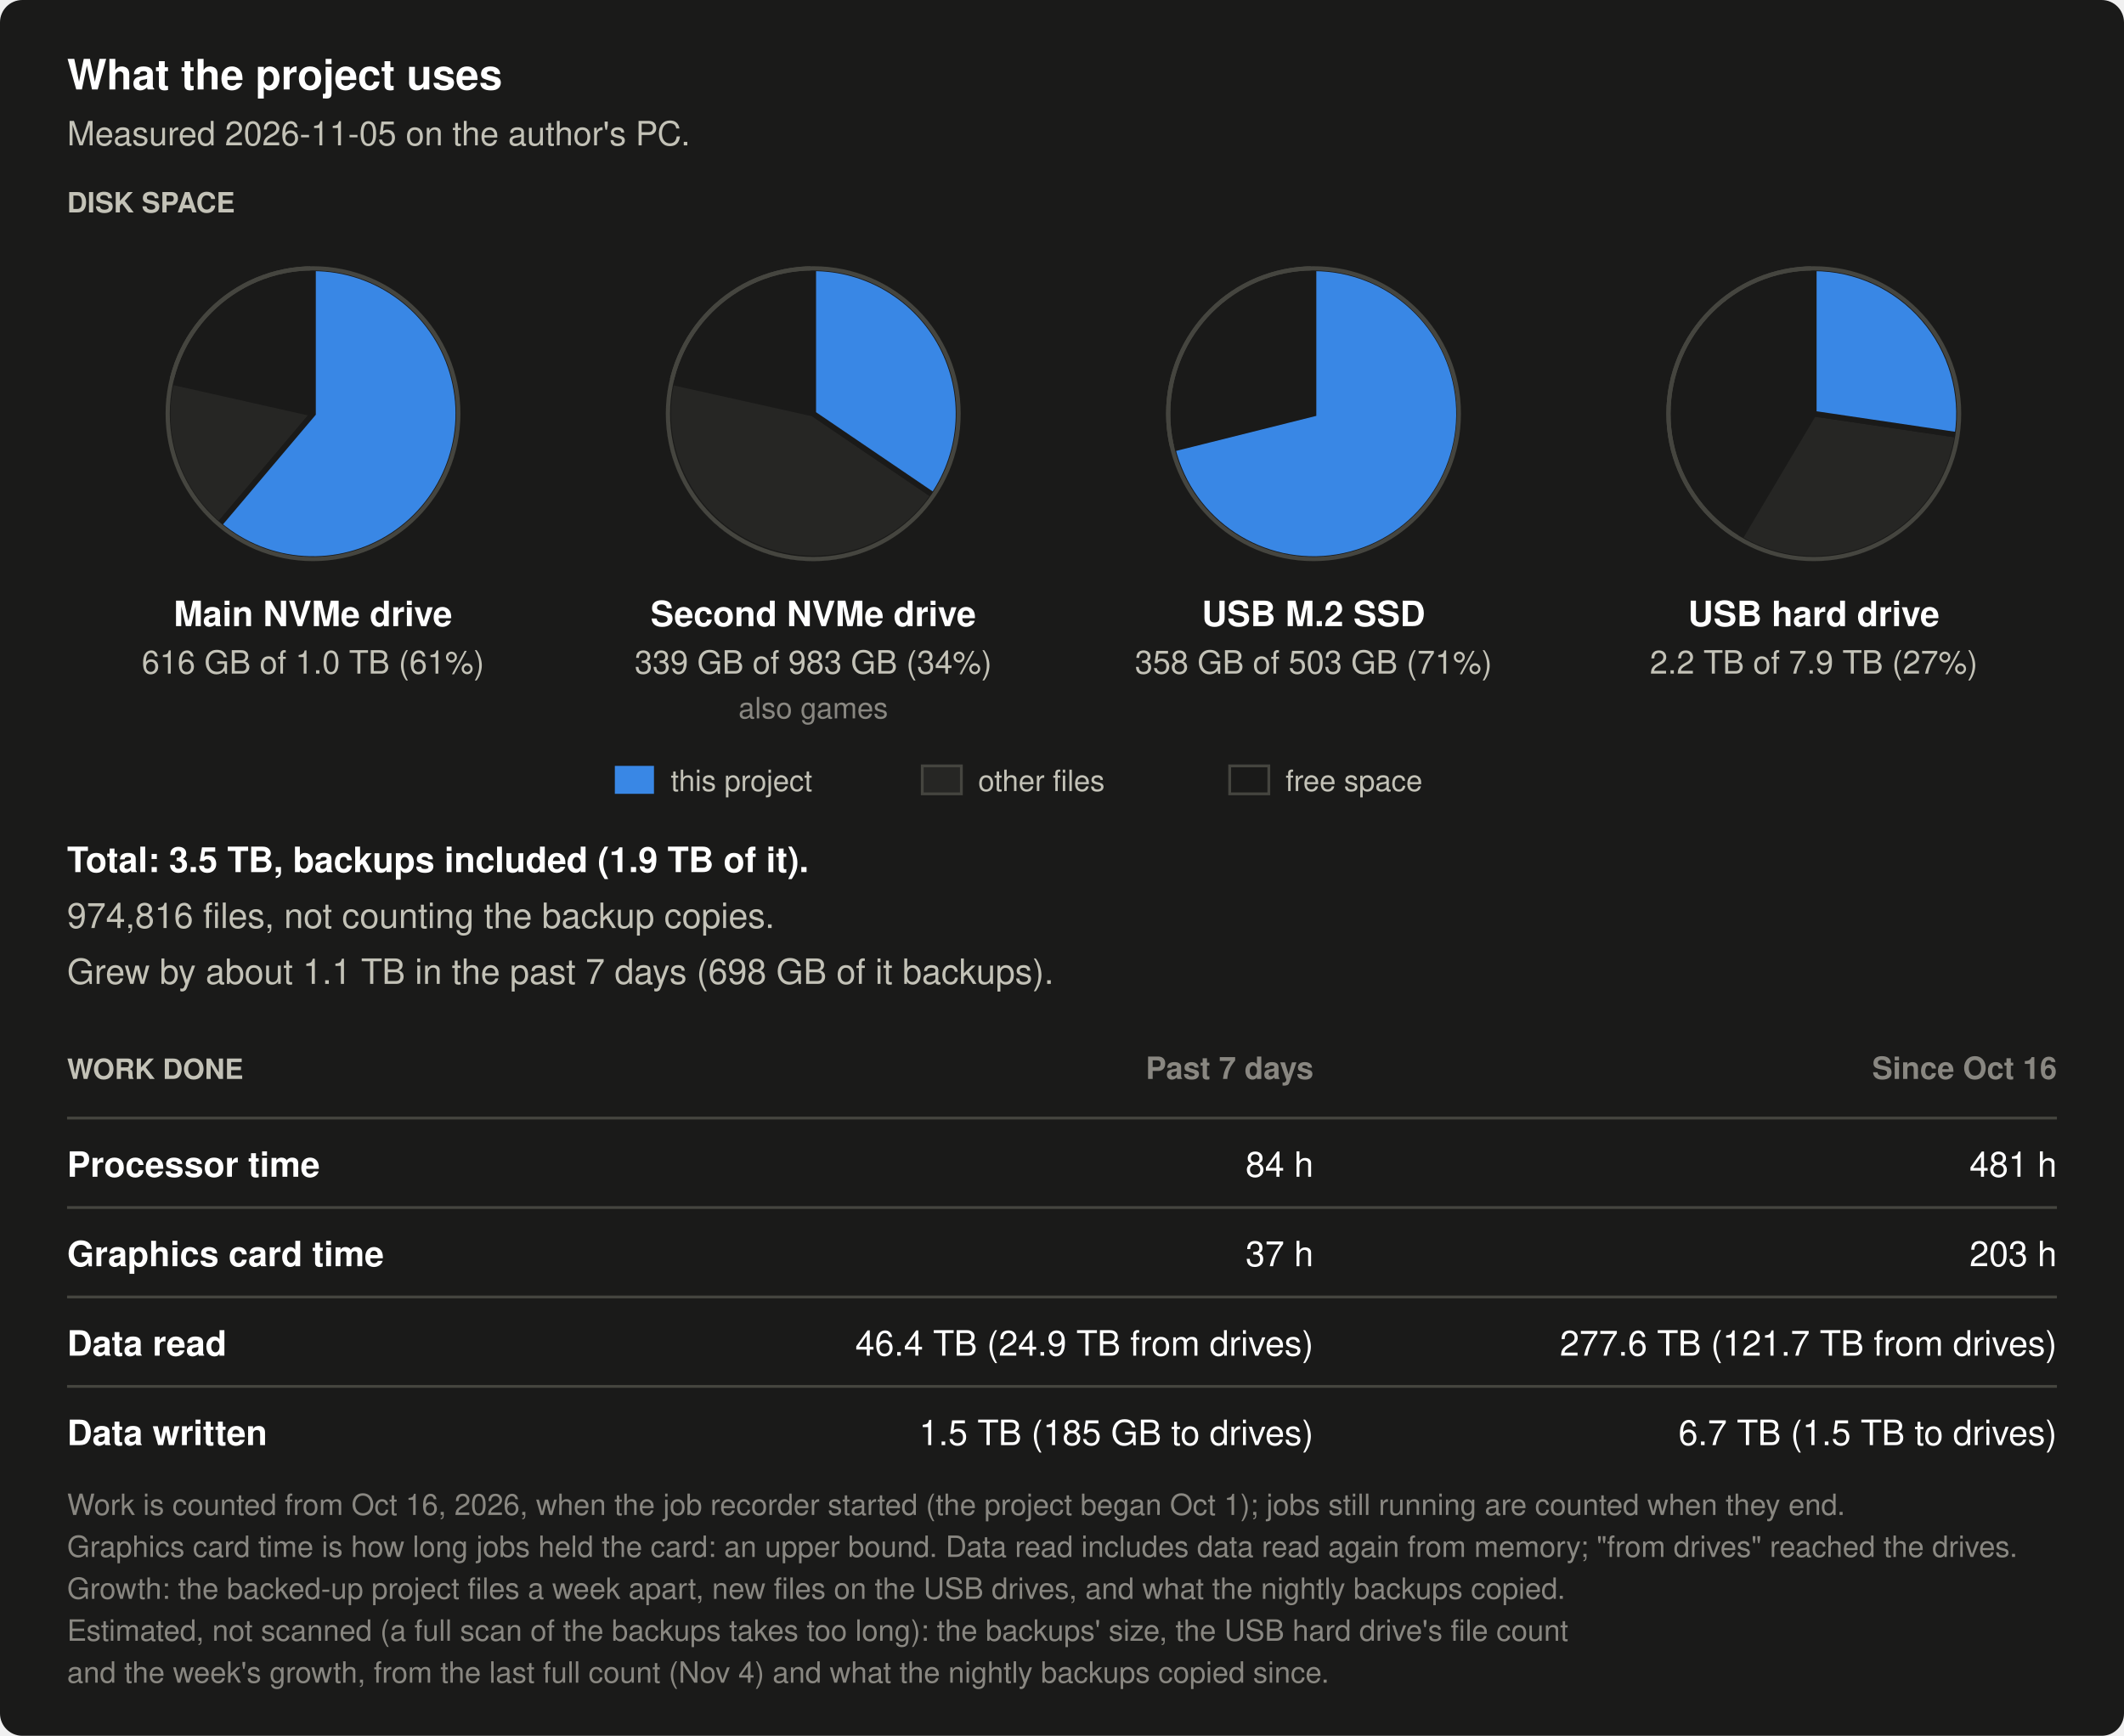
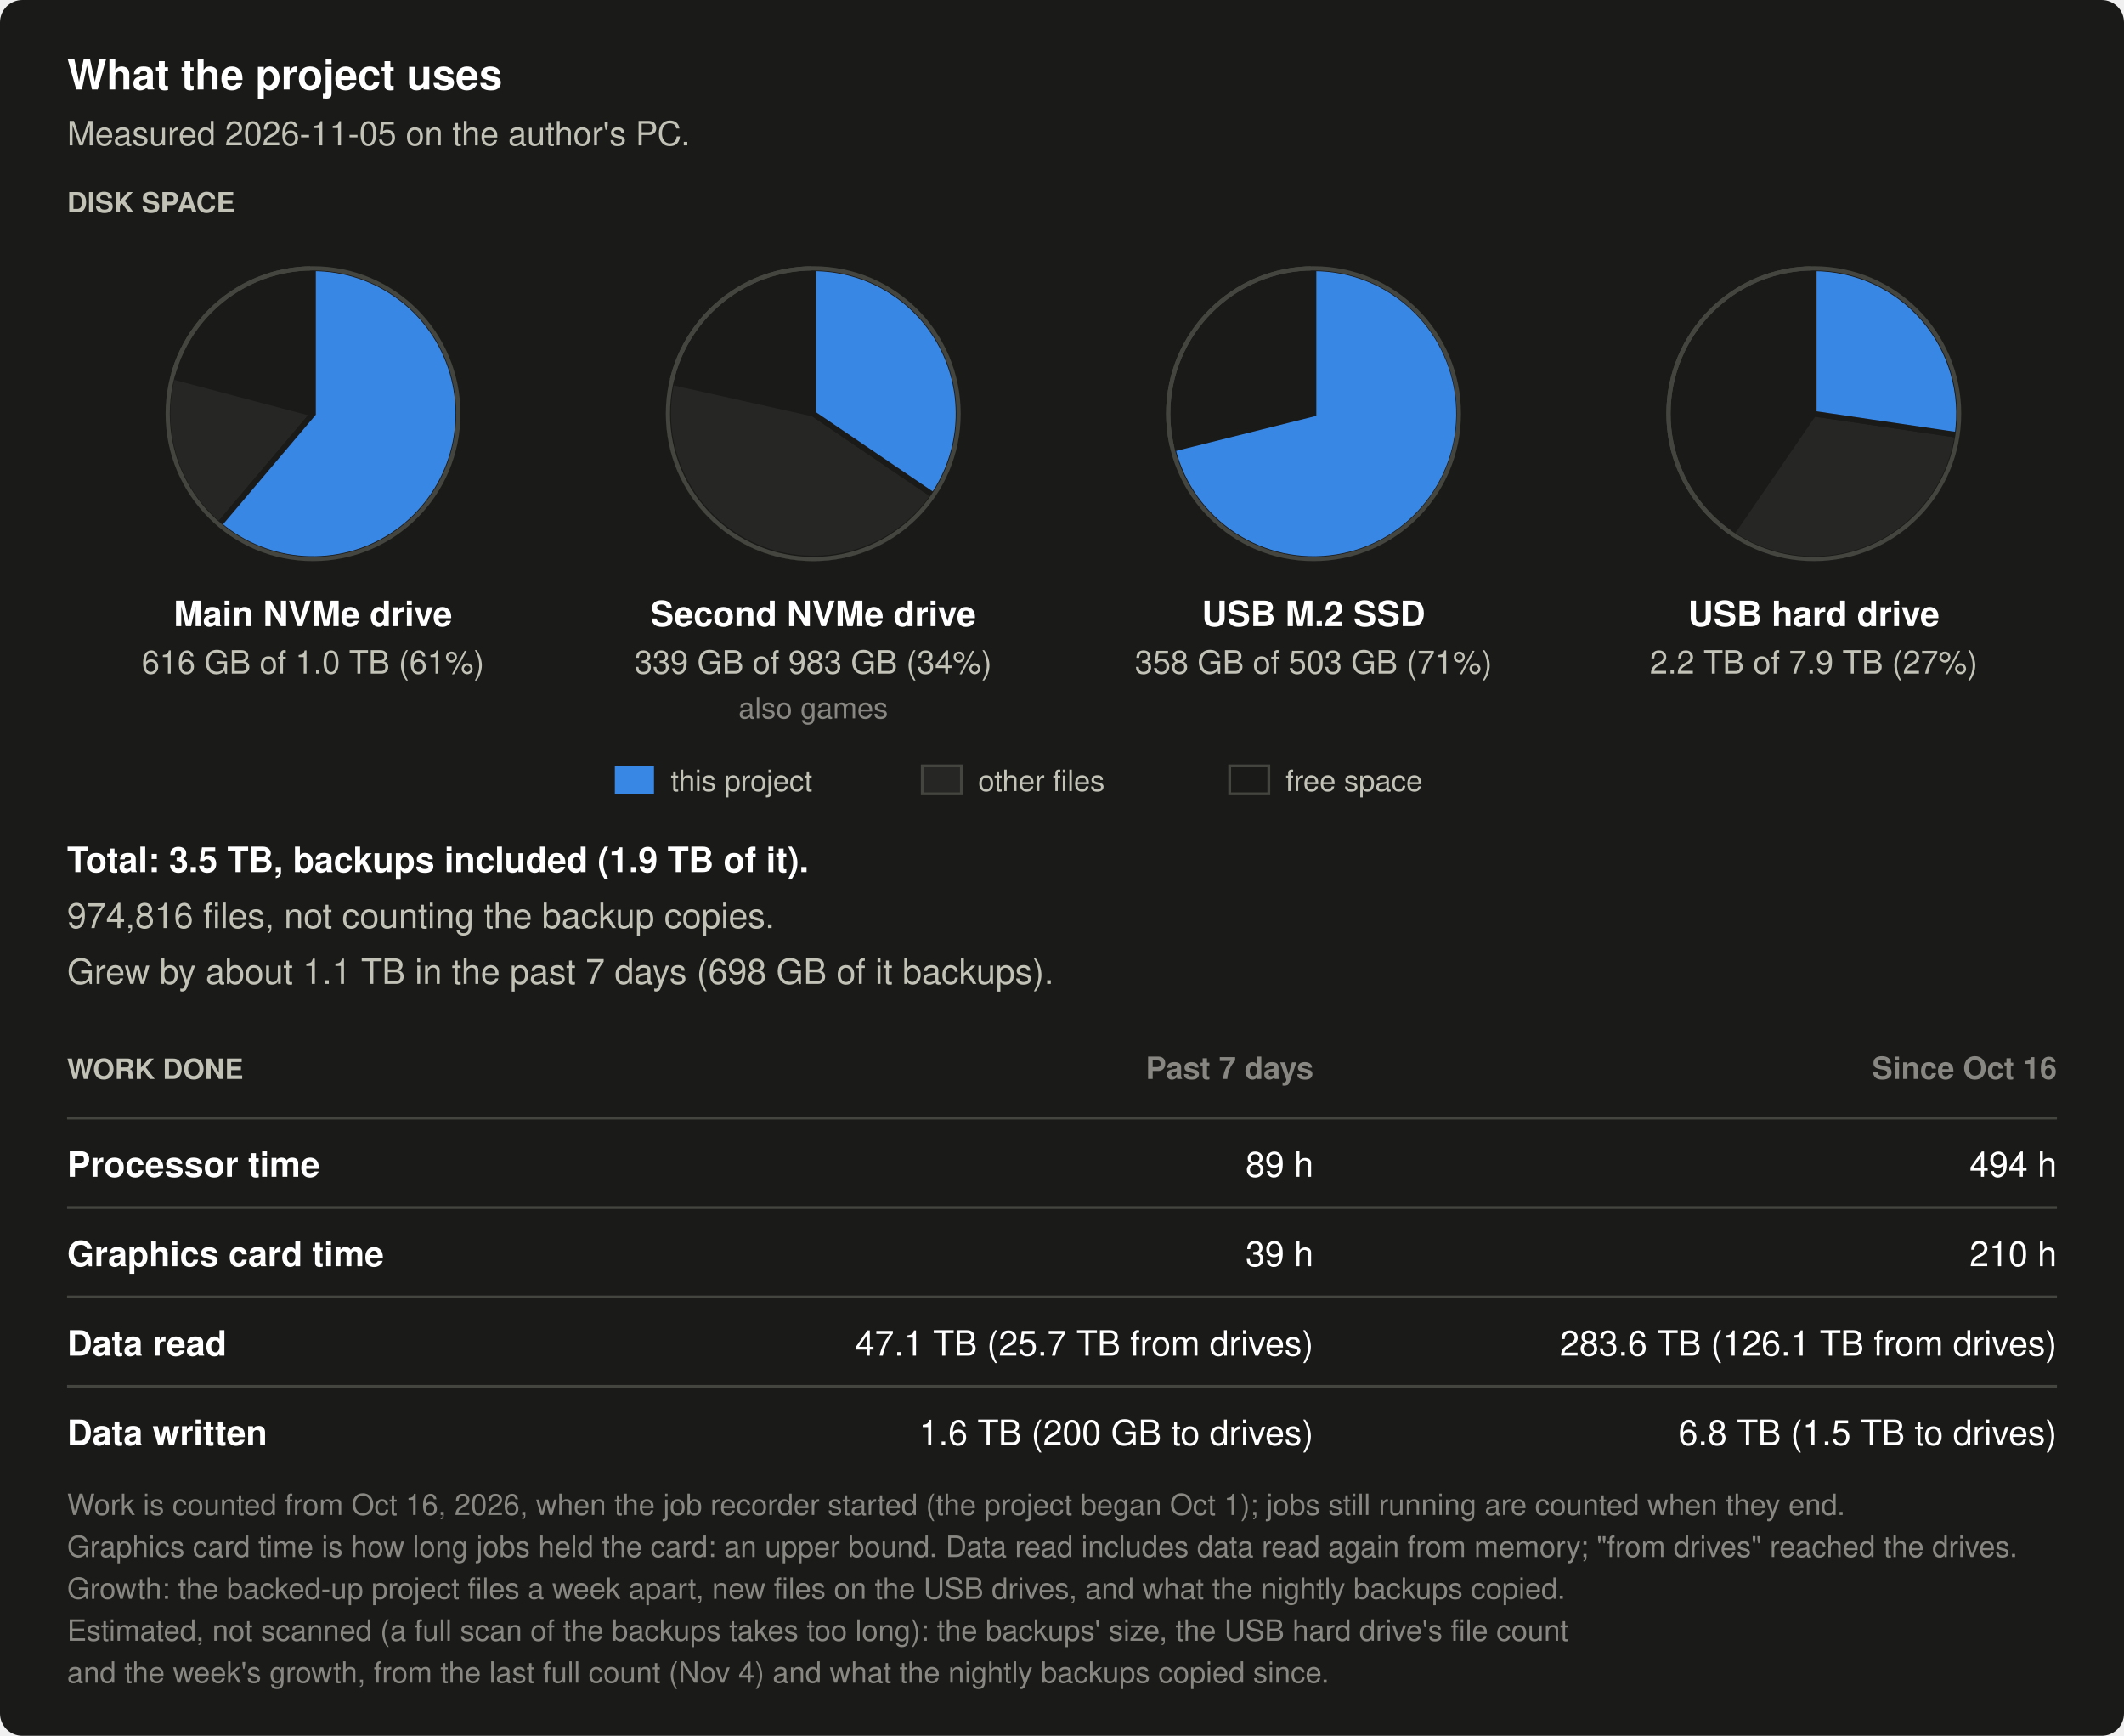
- <svg xmlns="http://www.w3.org/2000/svg" width="760" height="621" viewBox="0 0 760 621" role="img" aria-label="What the project uses, measured 2026-11-05: disk space Main NVMe drive 616 GB of 1.0 TB; Second NVMe drive (also games) 339 GB of 983 GB; USB M.2 SSD 358 GB of 503 GB; USB hard drive 2.2 TB of 7.9 TB; total 3.5 TB including 1.9 TB of backups, 974,816 files not counting backup copies; grew about 1.1 TB in the past 7 days. Past 7 days: 84 processor hours, 37 graphics card hours, 46.4 TB read, 1.5 TB written. Since Oct 16: 481 processor hours, 203 graphics card hours, 277.6 TB read, 6.7 TB written.">
+ <svg xmlns="http://www.w3.org/2000/svg" width="760" height="621" viewBox="0 0 760 621" role="img" aria-label="What the project uses, measured 2026-11-05: disk space Main NVMe drive 616 GB of 1.0 TB; Second NVMe drive (also games) 339 GB of 983 GB; USB M.2 SSD 358 GB of 503 GB; USB hard drive 2.2 TB of 7.9 TB; total 3.5 TB including 1.9 TB of backups, 974,816 files not counting backup copies; grew about 1.1 TB in the past 7 days. Past 7 days: 89 processor hours, 39 graphics card hours, 47.1 TB read, 1.6 TB written. Since Oct 16: 494 processor hours, 210 graphics card hours, 283.6 TB read, 6.8 TB written.">
  <rect width="760" height="621" rx="8" fill="#1a1a19" />
  <text x="24" y="32" font-family="-apple-system, 'Segoe UI', Helvetica, Arial, sans-serif" font-size="15" font-weight="600" text-anchor="start" fill="#ffffff">What the project uses</text>
  <text x="24" y="52" font-family="-apple-system, 'Segoe UI', Helvetica, Arial, sans-serif" font-size="12" text-anchor="start" fill="#c3c2b7">Measured 2026-11-05 on the author's PC.</text>
  <text x="24" y="76" font-family="-apple-system, 'Segoe UI', Helvetica, Arial, sans-serif" font-size="10" font-weight="600" text-anchor="start" fill="#c3c2b7">DISK SPACE</text>
  <circle cx="112" cy="148" r="52" fill="#1a1a19" stroke="#45453f" stroke-width="1.5" />
-   <path d="M112,148 L78.4,187.7 A52,52 0 0 1 61.3,136.6 Z" fill="#262624" stroke="#1a1a19" stroke-width="2" />
+   <path d="M112,148 L78.4,187.7 A52,52 0 0 1 61.7,134.7 Z" fill="#262624" stroke="#1a1a19" stroke-width="2" />
  <path d="M112,148 L112.0,96.0 A52,52 0 1 1 78.4,187.7 Z" fill="#3987e5" stroke="#1a1a19" stroke-width="2" />
  <circle cx="112" cy="148" r="52" fill="none" stroke="#45453f" stroke-width="1.5" />
  <text x="112" y="224" font-family="-apple-system, 'Segoe UI', Helvetica, Arial, sans-serif" font-size="12.5" font-weight="600" text-anchor="middle" fill="#ffffff">Main NVMe drive</text>
  <text x="112" y="241" font-family="-apple-system, 'Segoe UI', Helvetica, Arial, sans-serif" font-size="11.5" text-anchor="middle" fill="#c3c2b7">616 GB of 1.0 TB (61%)</text>
  <circle cx="291" cy="148" r="52" fill="#1a1a19" stroke="#45453f" stroke-width="1.5" />
  <path d="M291,148 L334.0,177.2 A52,52 0 0 1 240.3,136.7 Z" fill="#262624" stroke="#1a1a19" stroke-width="2" />
  <path d="M291,148 L291.0,96.0 A52,52 0 0 1 334.0,177.2 Z" fill="#3987e5" stroke="#1a1a19" stroke-width="2" />
  <circle cx="291" cy="148" r="52" fill="none" stroke="#45453f" stroke-width="1.5" />
  <text x="291" y="224" font-family="-apple-system, 'Segoe UI', Helvetica, Arial, sans-serif" font-size="12.5" font-weight="600" text-anchor="middle" fill="#ffffff">Second NVMe drive</text>
  <text x="291" y="241" font-family="-apple-system, 'Segoe UI', Helvetica, Arial, sans-serif" font-size="11.5" text-anchor="middle" fill="#c3c2b7">339 GB of 983 GB (34%)</text>
  <text x="291" y="257" font-family="-apple-system, 'Segoe UI', Helvetica, Arial, sans-serif" font-size="10.5" text-anchor="middle" fill="#898781">also games</text>
  <circle cx="470" cy="148" r="52" fill="#1a1a19" stroke="#45453f" stroke-width="1.5" />
  <path d="M470,148 L419.6,160.6 A52,52 0 0 1 419.5,160.6 Z" fill="#262624" stroke="#1a1a19" stroke-width="2" />
  <path d="M470,148 L470.0,96.0 A52,52 0 1 1 419.6,160.6 Z" fill="#3987e5" stroke="#1a1a19" stroke-width="2" />
  <circle cx="470" cy="148" r="52" fill="none" stroke="#45453f" stroke-width="1.5" />
  <text x="470" y="224" font-family="-apple-system, 'Segoe UI', Helvetica, Arial, sans-serif" font-size="12.5" font-weight="600" text-anchor="middle" fill="#ffffff">USB M.2 SSD</text>
  <text x="470" y="241" font-family="-apple-system, 'Segoe UI', Helvetica, Arial, sans-serif" font-size="11.5" text-anchor="middle" fill="#c3c2b7">358 GB of 503 GB (71%)</text>
  <circle cx="649" cy="148" r="52" fill="#1a1a19" stroke="#45453f" stroke-width="1.5" />
-   <path d="M649,148 L700.4,155.6 A52,52 0 0 1 622.5,192.7 Z" fill="#262624" stroke="#1a1a19" stroke-width="2" />
+   <path d="M649,148 L700.4,155.6 A52,52 0 0 1 619.6,190.9 Z" fill="#262624" stroke="#1a1a19" stroke-width="2" />
  <path d="M649,148 L649.0,96.0 A52,52 0 0 1 700.4,155.6 Z" fill="#3987e5" stroke="#1a1a19" stroke-width="2" />
  <circle cx="649" cy="148" r="52" fill="none" stroke="#45453f" stroke-width="1.5" />
  <text x="649" y="224" font-family="-apple-system, 'Segoe UI', Helvetica, Arial, sans-serif" font-size="12.5" font-weight="600" text-anchor="middle" fill="#ffffff">USB hard drive</text>
  <text x="649" y="241" font-family="-apple-system, 'Segoe UI', Helvetica, Arial, sans-serif" font-size="11.5" text-anchor="middle" fill="#c3c2b7">2.2 TB of 7.9 TB (27%)</text>
  <rect x="220" y="274" width="14" height="10" fill="#3987e5" />
  <text x="240" y="283" font-family="-apple-system, 'Segoe UI', Helvetica, Arial, sans-serif" font-size="10.5" text-anchor="start" fill="#c3c2b7">this project</text>
  <rect x="330" y="274" width="14" height="10" fill="#262624" stroke="#45453f" />
  <text x="350" y="283" font-family="-apple-system, 'Segoe UI', Helvetica, Arial, sans-serif" font-size="10.5" text-anchor="start" fill="#c3c2b7">other files</text>
  <rect x="440" y="274" width="14" height="10" fill="#1a1a19" stroke="#45453f" />
  <text x="460" y="283" font-family="-apple-system, 'Segoe UI', Helvetica, Arial, sans-serif" font-size="10.5" text-anchor="start" fill="#c3c2b7">free space</text>
  <text x="24" y="312" font-family="-apple-system, 'Segoe UI', Helvetica, Arial, sans-serif" font-size="12.5" font-weight="600" text-anchor="start" fill="#ffffff">Total: 3.5 TB, backups included (1.9 TB of it).</text>
  <text x="24" y="332" font-family="-apple-system, 'Segoe UI', Helvetica, Arial, sans-serif" font-size="12.5" text-anchor="start" fill="#c3c2b7">974,816 files, not counting the backup copies.</text>
  <text x="24" y="352" font-family="-apple-system, 'Segoe UI', Helvetica, Arial, sans-serif" font-size="12.5" text-anchor="start" fill="#c3c2b7">Grew by about 1.1 TB in the past 7 days (698 GB of it backups).</text>
  <text x="24" y="386" font-family="-apple-system, 'Segoe UI', Helvetica, Arial, sans-serif" font-size="10" font-weight="600" text-anchor="start" fill="#c3c2b7">WORK DONE</text>
  <text x="470" y="386" font-family="-apple-system, 'Segoe UI', Helvetica, Arial, sans-serif" font-size="11" font-weight="600" text-anchor="end" fill="#898781">Past 7 days</text>
  <text x="736" y="386" font-family="-apple-system, 'Segoe UI', Helvetica, Arial, sans-serif" font-size="11" font-weight="600" text-anchor="end" fill="#898781">Since Oct 16</text>
  <line x1="24" y1="400" x2="736" y2="400" stroke="#45453f" />
  <text x="24" y="421" font-family="-apple-system, 'Segoe UI', Helvetica, Arial, sans-serif" font-size="12.5" font-weight="600" text-anchor="start" fill="#ffffff">Processor time</text>
-   <text x="470" y="421" font-family="-apple-system, 'Segoe UI', Helvetica, Arial, sans-serif" font-size="12.5" text-anchor="end" fill="#ffffff">84 h</text>
-   <text x="736" y="421" font-family="-apple-system, 'Segoe UI', Helvetica, Arial, sans-serif" font-size="12.5" text-anchor="end" fill="#ffffff">481 h</text>
+   <text x="470" y="421" font-family="-apple-system, 'Segoe UI', Helvetica, Arial, sans-serif" font-size="12.5" text-anchor="end" fill="#ffffff">89 h</text>
+   <text x="736" y="421" font-family="-apple-system, 'Segoe UI', Helvetica, Arial, sans-serif" font-size="12.5" text-anchor="end" fill="#ffffff">494 h</text>
  <line x1="24" y1="432" x2="736" y2="432" stroke="#45453f" />
  <text x="24" y="453" font-family="-apple-system, 'Segoe UI', Helvetica, Arial, sans-serif" font-size="12.5" font-weight="600" text-anchor="start" fill="#ffffff">Graphics card time</text>
-   <text x="470" y="453" font-family="-apple-system, 'Segoe UI', Helvetica, Arial, sans-serif" font-size="12.5" text-anchor="end" fill="#ffffff">37 h</text>
-   <text x="736" y="453" font-family="-apple-system, 'Segoe UI', Helvetica, Arial, sans-serif" font-size="12.5" text-anchor="end" fill="#ffffff">203 h</text>
+   <text x="470" y="453" font-family="-apple-system, 'Segoe UI', Helvetica, Arial, sans-serif" font-size="12.5" text-anchor="end" fill="#ffffff">39 h</text>
+   <text x="736" y="453" font-family="-apple-system, 'Segoe UI', Helvetica, Arial, sans-serif" font-size="12.5" text-anchor="end" fill="#ffffff">210 h</text>
  <line x1="24" y1="464" x2="736" y2="464" stroke="#45453f" />
  <text x="24" y="485" font-family="-apple-system, 'Segoe UI', Helvetica, Arial, sans-serif" font-size="12.5" font-weight="600" text-anchor="start" fill="#ffffff">Data read</text>
-   <text x="470" y="485" font-family="-apple-system, 'Segoe UI', Helvetica, Arial, sans-serif" font-size="12.5" text-anchor="end" fill="#ffffff">46.4 TB (24.9 TB from drives)</text>
-   <text x="736" y="485" font-family="-apple-system, 'Segoe UI', Helvetica, Arial, sans-serif" font-size="12.5" text-anchor="end" fill="#ffffff">277.6 TB (121.7 TB from drives)</text>
+   <text x="470" y="485" font-family="-apple-system, 'Segoe UI', Helvetica, Arial, sans-serif" font-size="12.5" text-anchor="end" fill="#ffffff">47.1 TB (25.7 TB from drives)</text>
+   <text x="736" y="485" font-family="-apple-system, 'Segoe UI', Helvetica, Arial, sans-serif" font-size="12.5" text-anchor="end" fill="#ffffff">283.6 TB (126.1 TB from drives)</text>
  <line x1="24" y1="496" x2="736" y2="496" stroke="#45453f" />
  <text x="24" y="517" font-family="-apple-system, 'Segoe UI', Helvetica, Arial, sans-serif" font-size="12.5" font-weight="600" text-anchor="start" fill="#ffffff">Data written</text>
-   <text x="470" y="517" font-family="-apple-system, 'Segoe UI', Helvetica, Arial, sans-serif" font-size="12.5" text-anchor="end" fill="#ffffff">1.5 TB (185 GB to drives)</text>
-   <text x="736" y="517" font-family="-apple-system, 'Segoe UI', Helvetica, Arial, sans-serif" font-size="12.5" text-anchor="end" fill="#ffffff">6.7 TB (1.5 TB to drives)</text>
+   <text x="470" y="517" font-family="-apple-system, 'Segoe UI', Helvetica, Arial, sans-serif" font-size="12.5" text-anchor="end" fill="#ffffff">1.6 TB (200 GB to drives)</text>
+   <text x="736" y="517" font-family="-apple-system, 'Segoe UI', Helvetica, Arial, sans-serif" font-size="12.5" text-anchor="end" fill="#ffffff">6.8 TB (1.5 TB to drives)</text>
  <text x="24" y="542" font-family="-apple-system, 'Segoe UI', Helvetica, Arial, sans-serif" font-size="10.5" text-anchor="start" fill="#898781">Work is counted from Oct 16, 2026, when the job recorder started (the project began Oct 1); jobs still running are counted when they end.</text>
  <text x="24" y="557" font-family="-apple-system, 'Segoe UI', Helvetica, Arial, sans-serif" font-size="10.5" text-anchor="start" fill="#898781">Graphics card time is how long jobs held the card: an upper bound. Data read includes data read again from memory; "from drives" reached the drives.</text>
  <text x="24" y="572" font-family="-apple-system, 'Segoe UI', Helvetica, Arial, sans-serif" font-size="10.5" text-anchor="start" fill="#898781">Growth: the backed-up project files a week apart, new files on the USB drives, and what the nightly backups copied.</text>
  <text x="24" y="587" font-family="-apple-system, 'Segoe UI', Helvetica, Arial, sans-serif" font-size="10.5" text-anchor="start" fill="#898781">Estimated, not scanned (a full scan of the backups takes too long): the backups' size, the USB hard drive's file count</text>
  <text x="24" y="602" font-family="-apple-system, 'Segoe UI', Helvetica, Arial, sans-serif" font-size="10.5" text-anchor="start" fill="#898781">and the week's growth, from the last full count (Nov 4) and what the nightly backups copied since.</text>
</svg>
